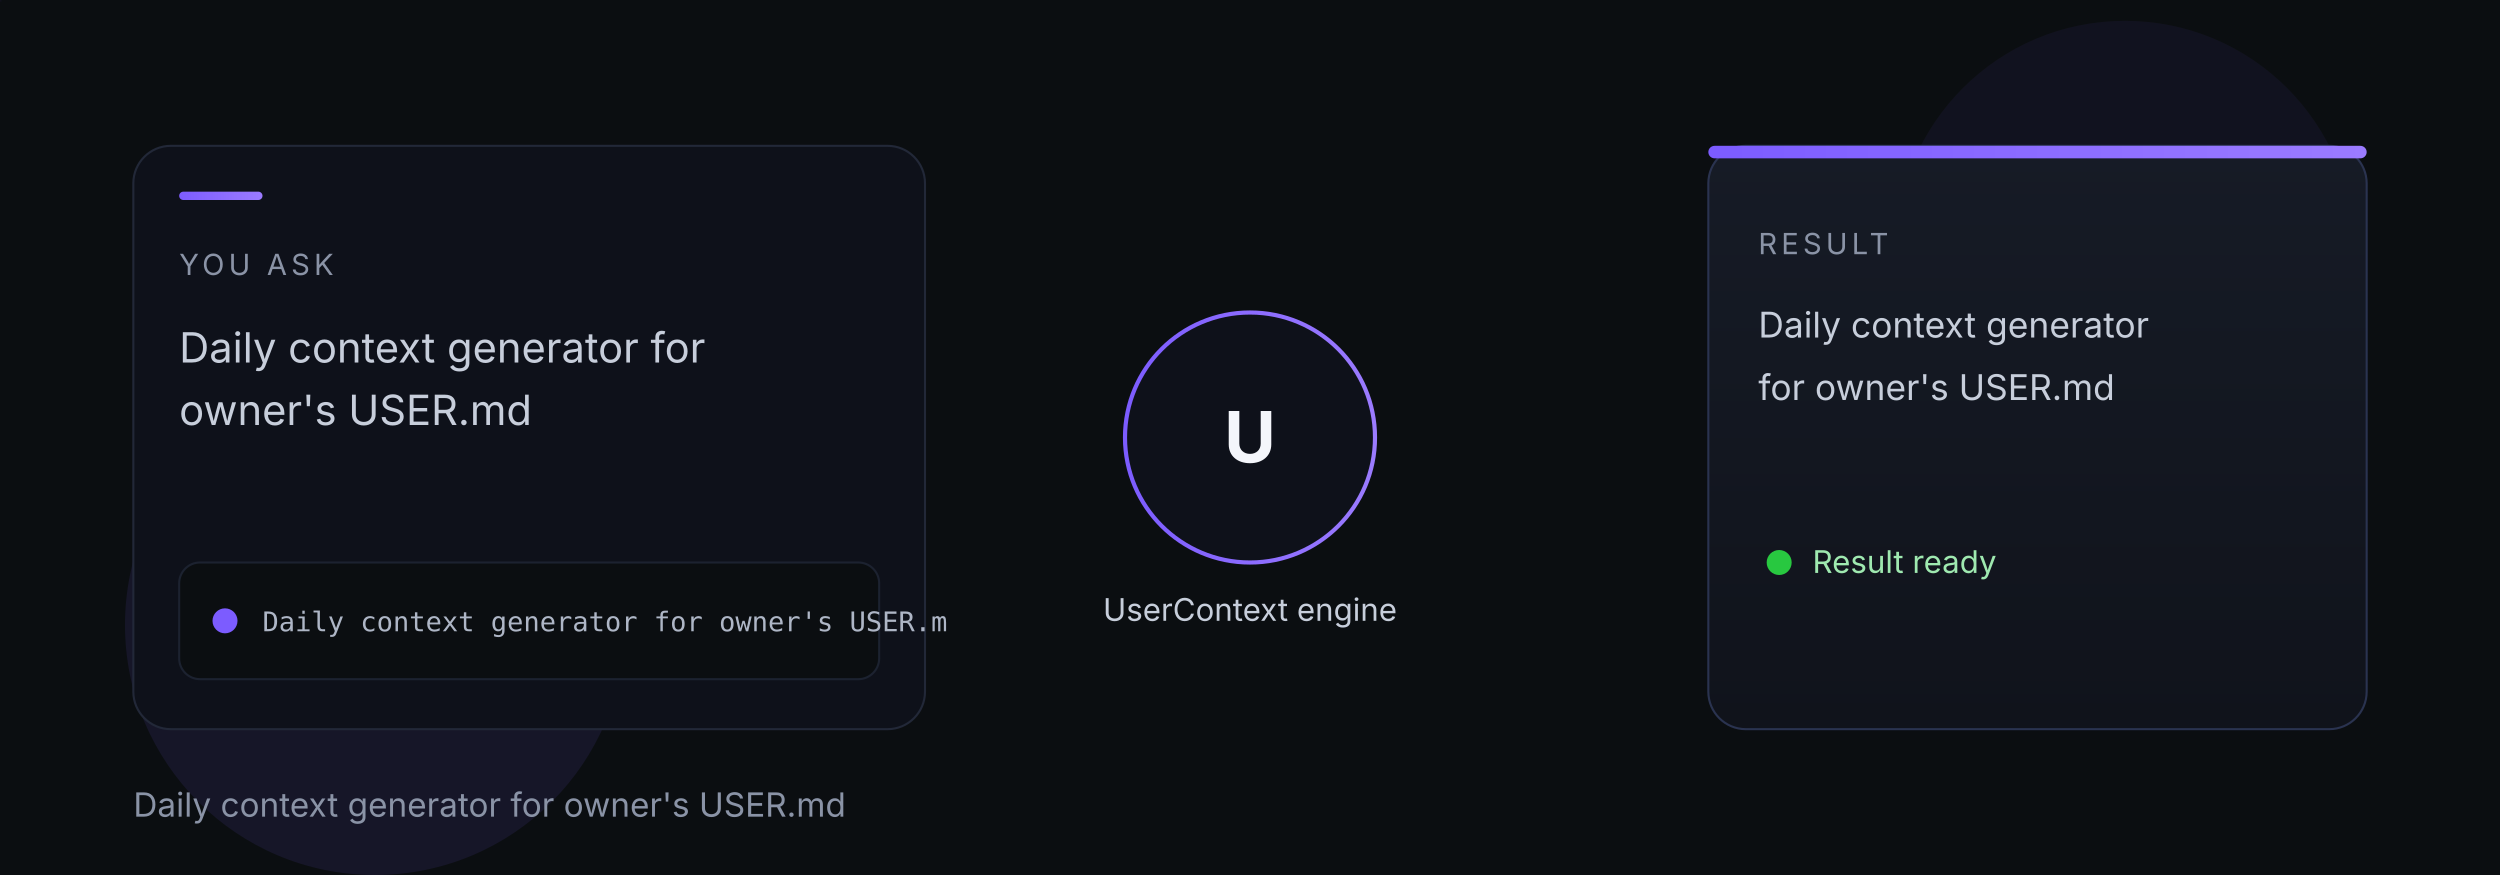
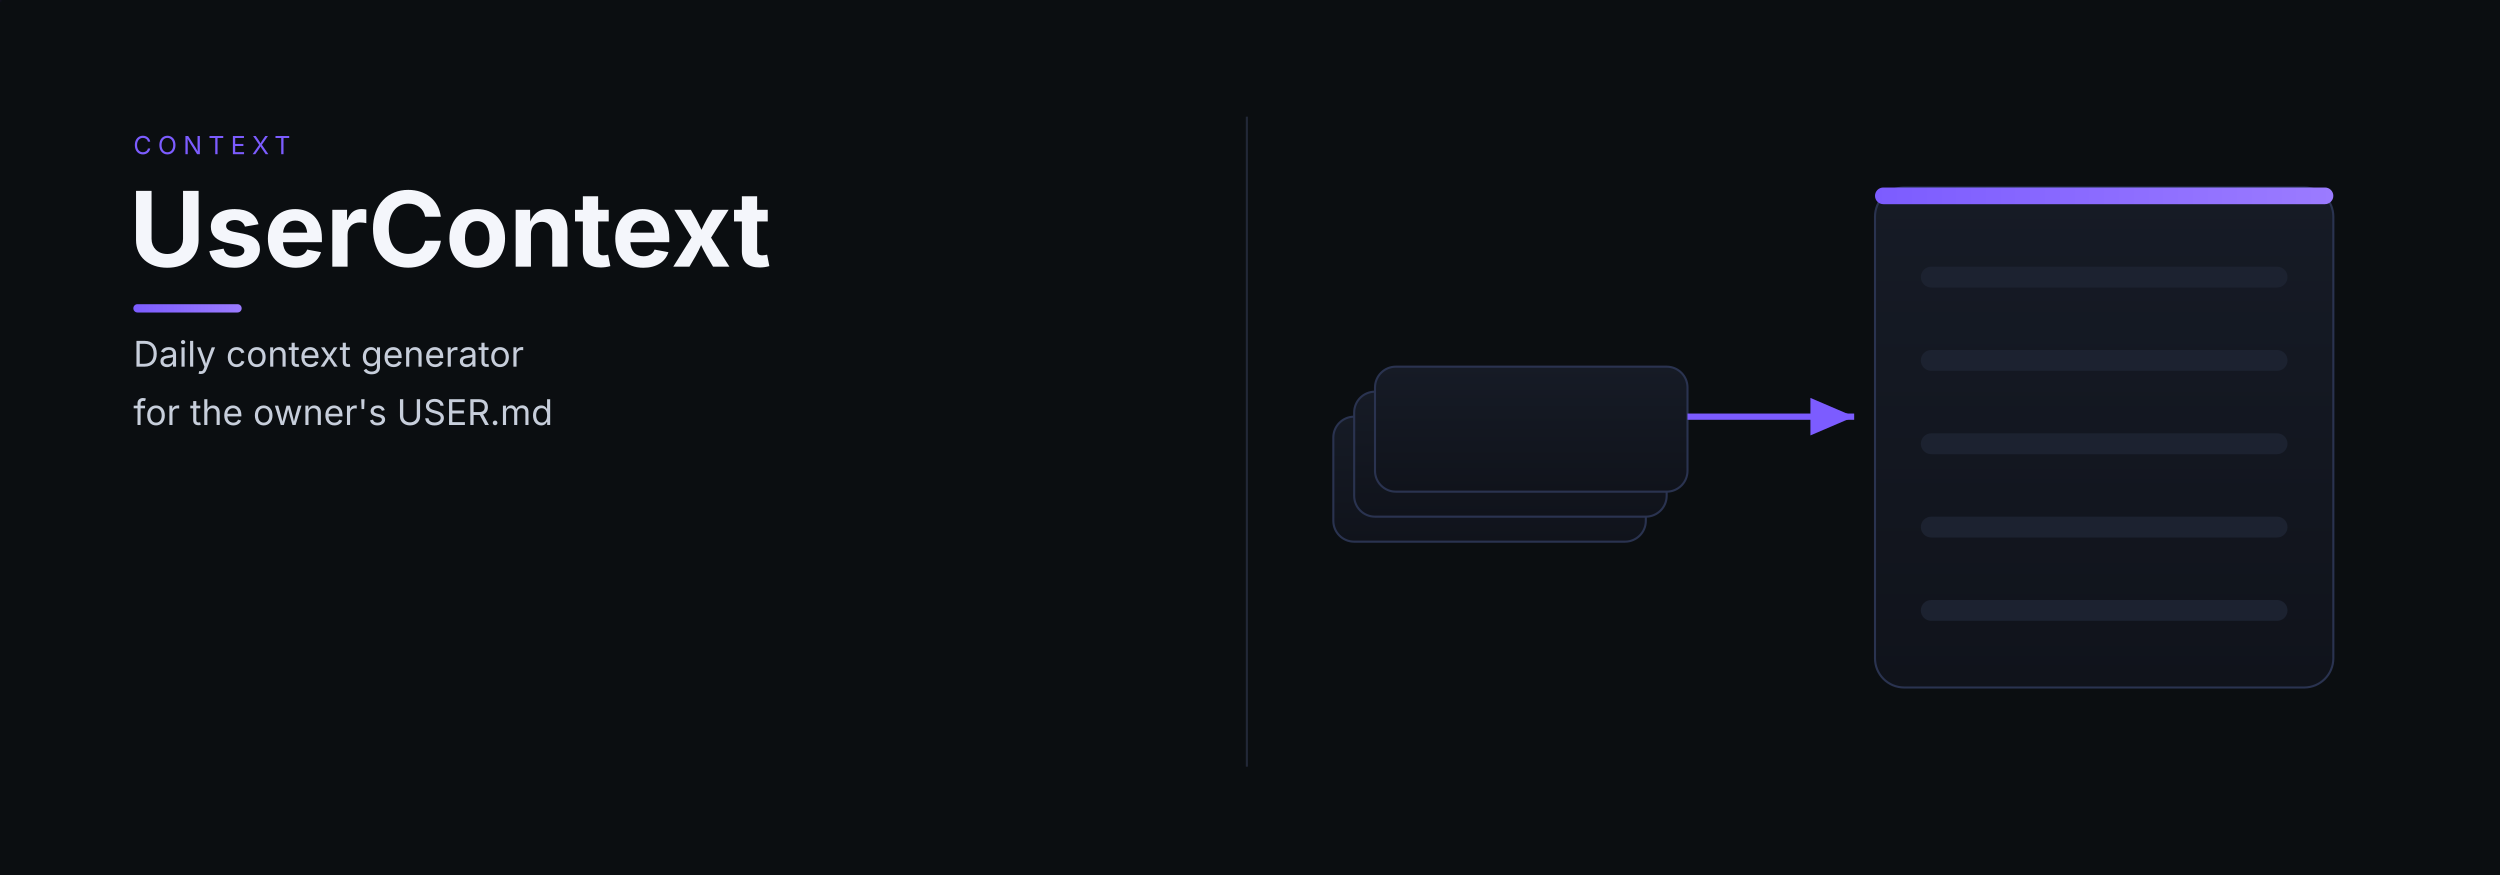
<svg xmlns="http://www.w3.org/2000/svg" width="1200" height="420" viewBox="0 0 1200 420" role="img" aria-labelledby="title desc">
  <defs>
-     <radialGradient id="glow" cx="0.32" cy="0.42" r="0.75" gradientUnits="userSpaceOnUse">
+     <radialGradient id="bg" cx="0.32" cy="0.42" r="0.95" gradientUnits="userSpaceOnUse">
      <stop offset="0" stop-color="#15101F" />
      <stop offset="0.55" stop-color="#0C0F16" />
      <stop offset="1" stop-color="#0B0E11" />
    </radialGradient>
-     <linearGradient id="accent" x1="0" y1="0" x2="1" y2="0">
+     <linearGradient id="acc" x1="0" y1="0" x2="1" y2="0">
      <stop offset="0" stop-color="#7C5CFF" />
      <stop offset="1" stop-color="#9B7BFF" />
    </linearGradient>
-     <linearGradient id="card" x1="0" y1="0" x2="0" y2="1">
+     <linearGradient id="panel" x1="0" y1="0" x2="0" y2="1">
      <stop offset="0" stop-color="#161B26" />
      <stop offset="1" stop-color="#10131B" />
    </linearGradient>
  </defs>
-   <rect width="1200" height="420" fill="url(#glow)" />
-   <circle cx="180" cy="300" r="120" fill="#7C5CFF" opacity="0.10" />
-   <circle cx="1020" cy="120" r="110" fill="#7C5CFF" opacity="0.06" />
-   <g transform="translate(64 70)">
-     <rect x="0" y="0" width="380" height="280" rx="18" fill="#0E111A" stroke="#222838" />
-     <rect x="22" y="22" width="40" height="4" rx="2" fill="url(#accent)" />
-     <text x="22" y="62" font-family="-apple-system, BlinkMacSystemFont, Segoe UI, sans-serif" font-size="14" letter-spacing="2" fill="#8A93A6">YOU ASK</text>
-     <text x="22" y="104" font-family="-apple-system, BlinkMacSystemFont, Segoe UI, sans-serif" font-size="20" fill="#C7CEDB">Daily context generator for</text>
-     <text x="22" y="134" font-family="-apple-system, BlinkMacSystemFont, Segoe UI, sans-serif" font-size="20" fill="#C7CEDB">owner's USER.md</text>
-     <g transform="translate(22 200)">
-       <rect width="336" height="56" rx="10" fill="#0B0E11" stroke="#1C2230" />
-       <circle cx="22" cy="28" r="6" fill="#7C5CFF" />
-       <text x="40" y="33" font-family="ui-monospace, SFMono-Regular, Menlo, monospace" font-size="13" fill="#AEB6C6">Daily context generator for owner's USER.m</text>
-     </g>
-   </g>
-   <g transform="translate(540 150)">
-     <circle cx="60" cy="60" r="60" fill="#0E111A" stroke="url(#accent)" stroke-width="2" />
-     <text x="60" y="72" text-anchor="middle" font-family="-apple-system, BlinkMacSystemFont, Segoe UI, sans-serif" font-size="34" font-weight="700" fill="#F4F6FB">U</text>
-     <text x="60" y="148" text-anchor="middle" font-family="-apple-system, BlinkMacSystemFont, Segoe UI, sans-serif" font-size="15" fill="#C7CEDB">UserContext engine</text>
-   </g>
-   <g transform="translate(820 70)">
-     <rect x="0" y="0" width="316" height="280" rx="18" fill="url(#card)" stroke="#2A3350" />
-     <rect x="0" y="0" width="316" height="6" rx="3" fill="url(#accent)" />
-     <text x="24" y="52" font-family="-apple-system, BlinkMacSystemFont, Segoe UI, sans-serif" font-size="14" letter-spacing="2" fill="#8A93A6">RESULT</text>
-     <text x="24" y="92" font-family="-apple-system, BlinkMacSystemFont, Segoe UI, sans-serif" font-size="17" fill="#C7CEDB">Daily context generator</text>
-     <text x="24" y="122" font-family="-apple-system, BlinkMacSystemFont, Segoe UI, sans-serif" font-size="17" fill="#C7CEDB">for owner's USER.md</text>
-     <circle cx="34" cy="200" r="6" fill="#28C840" />
-     <text x="50" y="205" font-family="-apple-system, BlinkMacSystemFont, Segoe UI, sans-serif" font-size="15" fill="#9FE9B0">Result ready</text>
-   </g>
-   <text x="64" y="392" font-family="-apple-system, BlinkMacSystemFont, Segoe UI, sans-serif" font-size="16" fill="#8A93A6">Daily context generator for owner's USER.md</text>
+   <rect width="1200" height="420" fill="url(#bg)" />
+   <rect x="598" y="56" width="1" height="312" fill="#222838" />
+   <text x="64" y="74" font-family="-apple-system,BlinkMacSystemFont,Segoe UI,sans-serif" font-size="12" letter-spacing="3" fill="#7C5CFF">CONTEXT</text>
+   <text x="62" y="128" font-family="-apple-system,BlinkMacSystemFont,Segoe UI,sans-serif" font-size="50" font-weight="700" fill="#F4F6FB">UserContext</text>
+   <rect x="64" y="146" width="52" height="4" rx="2" fill="url(#acc)" />
+   <text x="64" y="176" font-family="-apple-system,BlinkMacSystemFont,Segoe UI,sans-serif" font-size="17" fill="#C7CEDB">Daily context generator</text>
+   <text x="64" y="204" font-family="-apple-system,BlinkMacSystemFont,Segoe UI,sans-serif" font-size="17" fill="#C7CEDB">for the owner's USER.md</text>
+   <defs>
+     <marker id="ah2" markerWidth="10" markerHeight="10" refX="7" refY="3" orient="auto">
+       <path d="M0 0 L7 3 L0 6 Z" fill="#7C5CFF" />
+     </marker>
+   </defs>
+   <rect x="640" y="200" width="150" height="60" rx="10" fill="url(#panel)" stroke="#2A3350" />
+   <rect x="650" y="188" width="150" height="60" rx="10" fill="url(#panel)" stroke="#2A3350" />
+   <rect x="660" y="176" width="150" height="60" rx="10" fill="url(#panel)" stroke="#2A3350" />
+   <path d="M810 200 L890 200" stroke="#7C5CFF" stroke-width="3" marker-end="url(#ah2)" />
+   <rect x="900" y="90" width="220" height="240" rx="14" fill="url(#panel)" stroke="#2A3350" />
+   <rect x="900" y="90" width="220" height="8" rx="4" fill="url(#acc)" />
+   <rect x="922" y="128" width="176" height="10" rx="5" fill="#1C2230" />
+   <rect x="922" y="168" width="176" height="10" rx="5" fill="#1C2230" />
+   <rect x="922" y="208" width="176" height="10" rx="5" fill="#1C2230" />
+   <rect x="922" y="248" width="176" height="10" rx="5" fill="#1C2230" />
+   <rect x="922" y="288" width="176" height="10" rx="5" fill="#1C2230" />
</svg>
